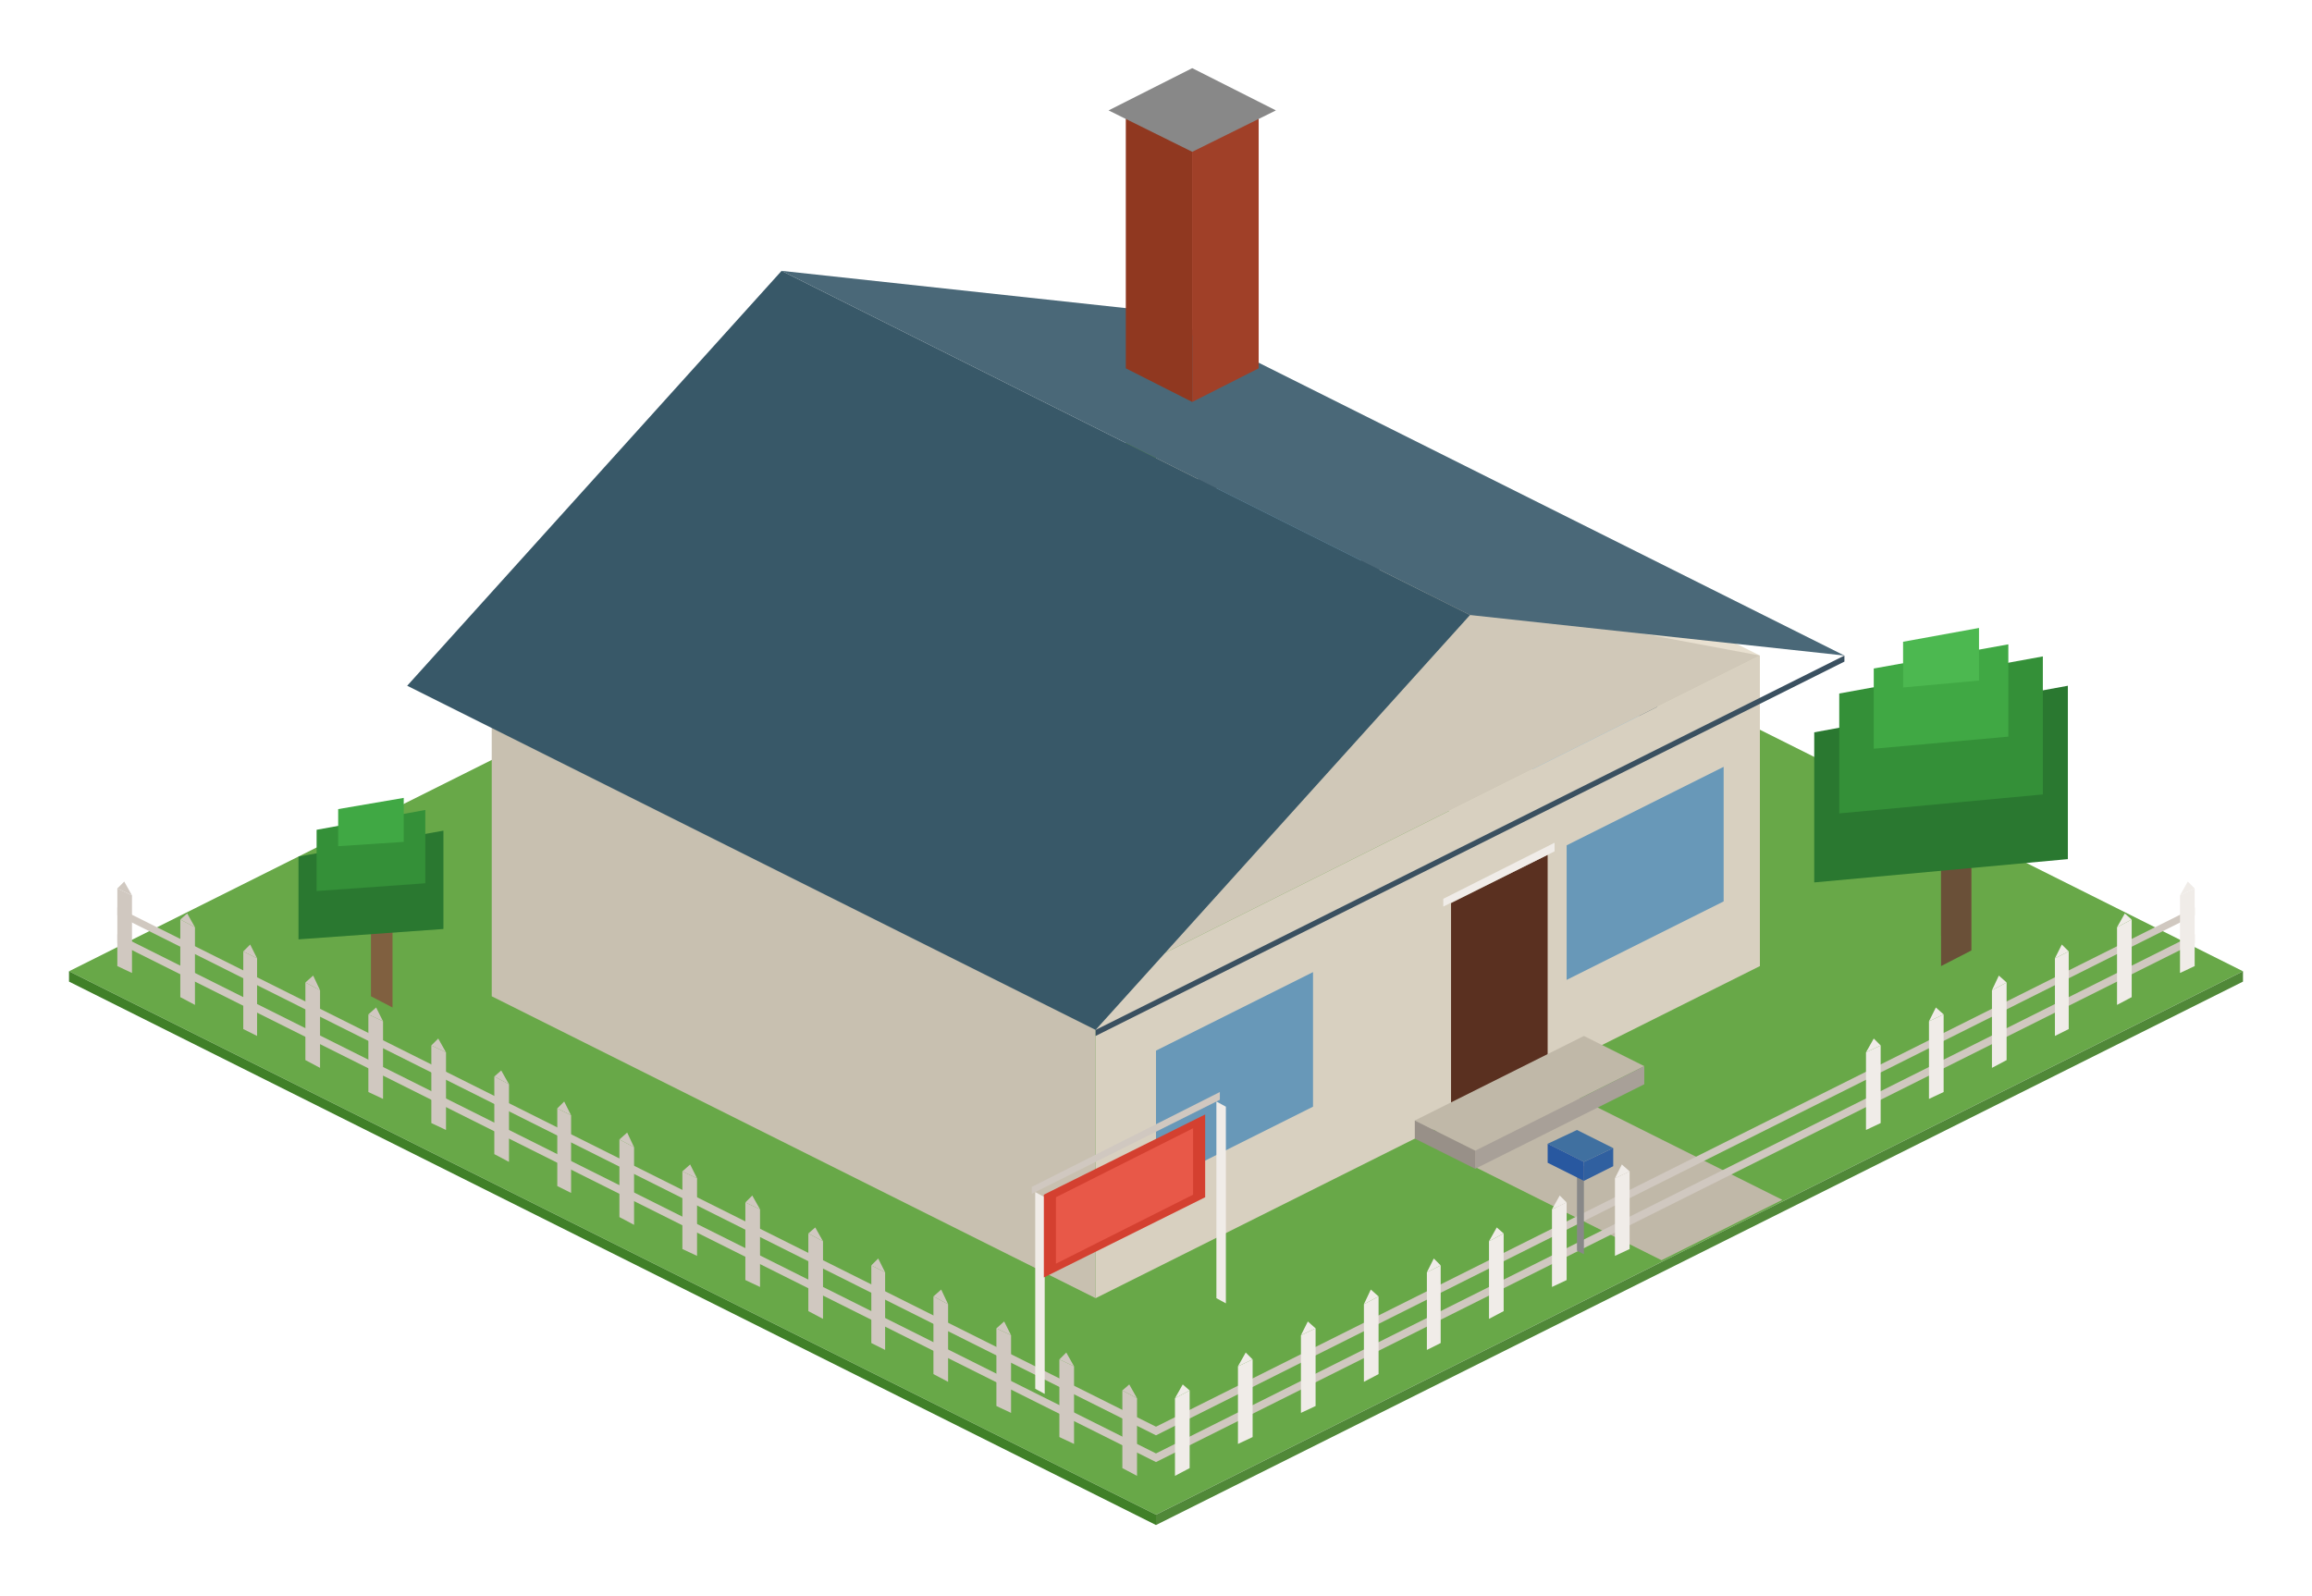
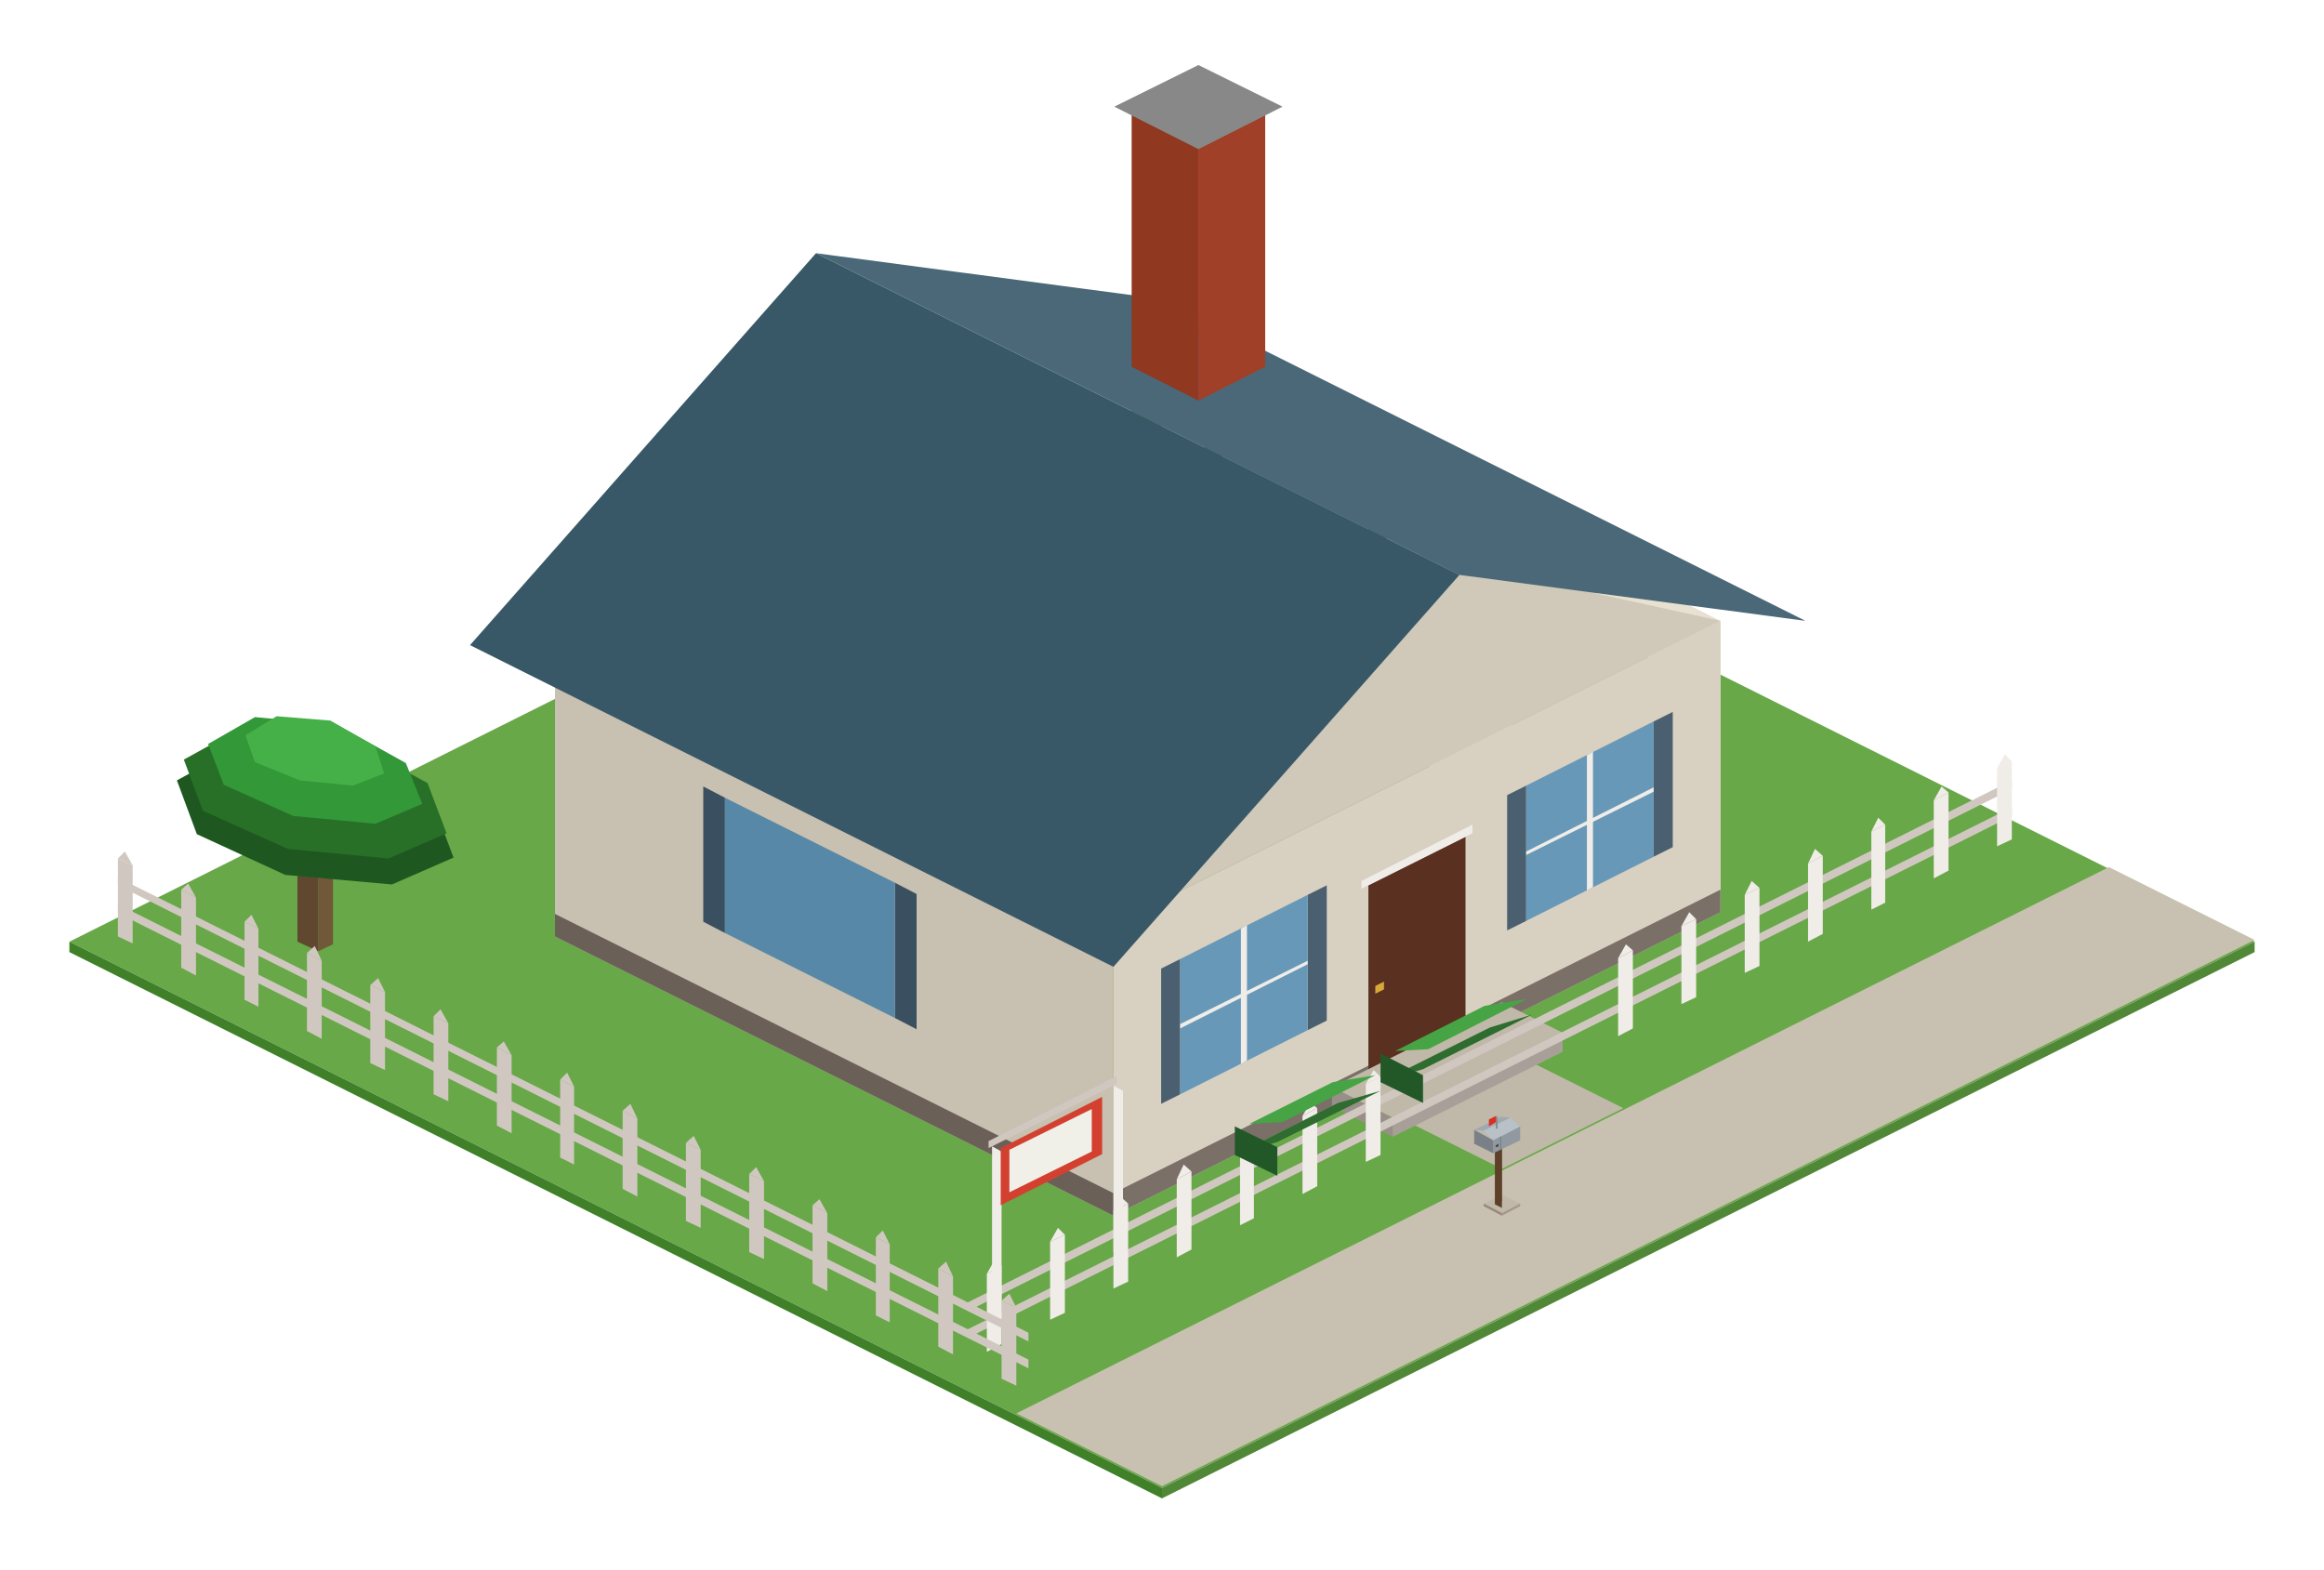
- <svg xmlns="http://www.w3.org/2000/svg" viewBox="-134 -56 268 185" width="268" height="185">
+ <svg xmlns="http://www.w3.org/2000/svg" viewBox="-134 -52 268 181" width="268" height="181">
  <polygon points="0.0,-6.4 126.0,56.6 0.0,119.6 -126.0,56.6" fill="#68a848" />
  <polygon points="126.0,57.8 126.0,56.6 0.0,119.6 0.0,120.8" fill="#508838" />
  <polygon points="-126.0,57.8 -126.0,56.6 0.0,119.6 0.0,120.8" fill="#408028" />
-   <polygon points="44.6,69.1 72.6,83.1 58.6,90.1 30.6,76.1" fill="#c0b8a8" />
-   <polygon points="91.0,52.5 91.0,28.5 94.5,30.2 94.5,54.2" fill="#806040" />
-   <polygon points="94.5,54.2 94.5,30.2 91.0,32.0 91.0,56.0" fill="#6a5038" />
-   <polygon points="76.3,28.9 105.7,23.5 105.7,43.6 76.3,46.3" fill="#2a7830" />
-   <polygon points="79.2,24.4 102.8,20.1 102.8,36.1 79.2,38.3" fill="#349038" />
-   <polygon points="83.2,21.5 98.8,18.7 98.8,29.4 83.2,30.8" fill="#40a844" />
-   <polygon points="86.6,18.4 95.4,16.8 95.4,22.9 86.6,23.7" fill="#4cb850" />
-   <polygon points="0.0,21.0 0.0,-15.0 70.0,20.0 70.0,56.0" fill="#e8e0d0" />
+   <polygon points="109.2,48.0 126.0,56.4 0.0,119.4 -16.8,111.0" fill="#c8c0b0" />
+   <polygon points="36.4,67.4 53.2,75.8 39.2,82.8 22.4,74.4" fill="#c0b8a8" />
+   <polygon points="-98.0,36.4 -95.6,37.5 -97.3,38.4 -99.7,37.2" fill="#705838" />
+   <polygon points="-95.6,56.9 -95.6,37.5 -97.3,38.4 -97.3,57.7" fill="#705838" />
+   <polygon points="-99.7,56.6 -99.7,37.2 -97.3,38.4 -97.3,57.7" fill="#604830" />
+   <polygon points="-88.8,50.0 -101.1,48.9 -111.3,44.2 -113.6,38.0 -106.5,34.1 -94.3,35.2 -84.0,40.8 -81.7,46.9" fill="#1e5820" />
+   <polygon points="-89.2,47.0 -100.8,45.9 -110.6,41.5 -112.8,35.6 -106.1,31.9 -94.5,33.0 -84.7,38.3 -82.5,44.1" fill="#287028" />
+   <polygon points="-90.7,43.0 -100.2,42.1 -108.2,38.5 -110.0,33.8 -104.6,30.7 -95.1,31.6 -87.2,36.0 -85.3,40.7" fill="#329838" />
+   <polygon points="-93.3,38.6 -99.4,38.0 -104.6,35.9 -105.7,32.8 -102.1,30.6 -95.9,31.1 -90.7,34.1 -89.7,37.2" fill="#46b048" />
+   <polygon points="0.0,21.0 0.0,-12.6 64.4,19.6 64.4,53.2" fill="#e8e0d0" />
  <polygon points="7.0,14.9 7.0,-0.7 23.8,7.7 23.8,23.3" fill="#88b8d8" />
  <polygon points="4.9,13.8 4.9,-1.8 7.0,-0.7 7.0,14.9" fill="#4a6070" />
  <polygon points="23.8,23.3 23.8,7.7 25.9,8.7 25.9,24.3" fill="#4a6070" />
  <polygon points="39.2,31.0 39.2,15.4 56.0,23.8 56.0,39.4" fill="#88b8d8" />
  <polygon points="37.1,29.9 37.1,14.3 39.2,15.4 39.2,31.0" fill="#4a6070" />
  <polygon points="56.0,39.4 56.0,23.8 58.1,24.9 58.1,40.5" fill="#4a6070" />
-   <polygon points="70.0,56.0 70.0,20.0 -7.0,58.5 -7.0,94.5" fill="#d8d0c0" />
-   <polygon points="70.0,20.0 31.5,12.8 -7.0,58.5" fill="#d0c8b8" />
-   <polygon points="45.4,68.3 45.4,43.1 34.2,48.7 34.2,73.9" fill="#5a3020" />
-   <polygon points="46.2,42.7 46.2,41.7 33.3,48.2 33.3,49.1" fill="#f0ece8" />
-   <polygon points="65.8,48.5 65.8,32.9 47.6,42.0 47.6,57.6" fill="#6898b8" />
-   <polygon points="18.2,72.3 18.2,56.7 0.0,65.8 0.0,81.4" fill="#6898b8" />
-   <polygon points="-77.0,59.5 -77.0,23.5 -7.0,58.5 -7.0,94.5" fill="#c8c0b0" />
-   <polygon points="49.6,64.1 56.6,67.6 37.0,77.4 30.0,73.9" fill="#c0b8a8" />
-   <polygon points="56.6,69.7 56.6,67.6 37.0,77.4 37.0,79.5" fill="#a8a098" />
-   <polygon points="30.0,76.0 30.0,73.9 37.0,77.4 37.0,79.5" fill="#989088" />
-   <polygon points="0.0,-19.9 -43.4,-24.6 36.4,15.3 79.8,20.0" fill="#4a6878" />
-   <polygon points="-43.4,-24.6 -86.8,23.5 -7.0,63.4 36.4,15.3" fill="#385868" />
-   <polygon points="79.8,20.0 79.8,20.7 -7.0,64.1 -7.0,63.4" fill="#3a5060" />
-   <polygon points="4.2,-17.1 4.2,-47.1 11.9,-43.2 11.9,-13.3" fill="#b84830" />
-   <polygon points="11.9,-13.3 11.9,-43.2 4.2,-39.4 4.2,-9.4" fill="#a04028" />
-   <polygon points="-3.5,-13.3 -3.5,-43.2 4.2,-39.4 4.2,-9.4" fill="#903820" />
-   <polygon points="4.2,-47.1 11.9,-43.2 4.2,-39.4 -3.5,-43.2" fill="#c85838" />
-   <polygon points="4.2,-48.1 13.9,-43.2 4.2,-38.4 -5.5,-43.2" fill="#888" />
-   <polygon points="120.4,53.3 120.4,52.3 0.0,112.5 0.0,113.5" fill="#d0c8c0" />
-   <polygon points="120.4,50.1 120.4,49.2 0.0,109.4 0.0,110.4" fill="#d0c8c0" />
-   <polygon points="120.4,56.0 120.4,47.0 118.7,47.8 118.7,56.8" fill="#f0ece8" />
-   <polygon points="120.4,47.0 119.6,46.2 118.7,47.8" fill="#f0ece8" />
-   <polygon points="113.1,59.6 113.1,50.6 111.4,51.5 111.4,60.5" fill="#f0ece8" />
-   <polygon points="113.1,50.6 112.3,49.9 111.4,51.5" fill="#f0ece8" />
-   <polygon points="105.8,63.3 105.8,54.3 104.2,55.1 104.2,64.1" fill="#f0ece8" />
-   <polygon points="105.8,54.3 105.0,53.5 104.2,55.1" fill="#f0ece8" />
-   <polygon points="98.6,66.9 98.6,57.9 96.9,58.8 96.9,67.8" fill="#f0ece8" />
-   <polygon points="98.6,57.9 97.7,57.1 96.9,58.8" fill="#f0ece8" />
-   <polygon points="91.3,70.6 91.3,61.6 89.6,62.4 89.6,71.4" fill="#f0ece8" />
-   <polygon points="91.3,61.6 90.4,60.8 89.6,62.4" fill="#f0ece8" />
-   <polygon points="84.0,74.2 84.0,65.2 82.3,66.0 82.3,75.0" fill="#f0ece8" />
-   <polygon points="84.0,65.2 83.2,64.4 82.3,66.0" fill="#f0ece8" />
-   <polygon points="54.9,88.8 54.9,79.8 53.2,80.6 53.2,89.6" fill="#f0ece8" />
-   <polygon points="54.9,79.8 54.0,79.0 53.2,80.6" fill="#f0ece8" />
-   <polygon points="47.6,92.4 47.6,83.4 45.9,84.2 45.9,93.2" fill="#f0ece8" />
-   <polygon points="47.6,83.4 46.8,82.6 45.9,84.2" fill="#f0ece8" />
-   <polygon points="40.3,96.0 40.3,87.0 38.6,87.9 38.6,96.9" fill="#f0ece8" />
-   <polygon points="40.3,87.0 39.5,86.3 38.6,87.9" fill="#f0ece8" />
-   <polygon points="33.0,99.7 33.0,90.7 31.4,91.5 31.4,100.5" fill="#f0ece8" />
-   <polygon points="33.0,90.7 32.2,89.9 31.4,91.5" fill="#f0ece8" />
-   <polygon points="25.8,103.3 25.8,94.3 24.1,95.2 24.1,104.2" fill="#f0ece8" />
-   <polygon points="25.8,94.3 24.9,93.5 24.1,95.2" fill="#f0ece8" />
-   <polygon points="18.5,107.0 18.5,98.0 16.8,98.8 16.8,107.8" fill="#f0ece8" />
-   <polygon points="18.5,98.0 17.6,97.2 16.8,98.8" fill="#f0ece8" />
-   <polygon points="11.2,110.6 11.2,101.6 9.5,102.4 9.5,111.4" fill="#f0ece8" />
-   <polygon points="11.2,101.6 10.4,100.8 9.5,102.4" fill="#f0ece8" />
-   <polygon points="3.9,114.2 3.9,105.2 2.2,106.1 2.2,115.1" fill="#f0ece8" />
-   <polygon points="3.9,105.2 3.1,104.5 2.2,106.1" fill="#f0ece8" />
-   <polygon points="-120.4,53.3 -120.4,52.3 0.0,112.5 0.0,113.5" fill="#d0c8c0" />
-   <polygon points="-120.4,50.1 -120.4,49.2 0.0,109.4 0.0,110.4" fill="#d0c8c0" />
+   <polygon points="64.4,53.2 64.4,19.6 -5.6,54.6 -5.6,88.2" fill="#d8d0c0" />
+   <polygon points="64.4,53.2 64.4,50.6 -5.6,85.6 -5.6,88.2" fill="#7a7068" />
+   <polygon points="64.4,19.6 29.4,11.9 -5.6,54.6" fill="#d0c8b8" />
+   <polygon points="35.0,67.9 35.0,44.5 23.8,50.1 23.8,73.5" fill="#5a3020" />
+   <polygon points="25.6,62.1 25.6,61.2 24.6,61.7 24.6,62.6" fill="#d8a838" />
+   <polygon points="35.8,44.1 35.8,43.1 23.0,49.6 23.0,50.5" fill="#f0ece8" />
+   <polygon points="58.9,45.7 58.9,30.1 56.7,31.2 56.7,46.8" fill="#4a6070" />
+   <polygon points="42.0,54.2 42.0,38.6 39.8,39.7 39.8,55.3" fill="#4a6070" />
+   <polygon points="56.7,46.8 56.7,31.2 42.0,38.6 42.0,54.2" fill="#6898b8" />
+   <polygon points="49.7,50.3 49.7,34.7 49.0,35.1 49.0,50.7" fill="#f0ece8" />
+   <polygon points="56.7,39.3 56.7,38.8 42.0,46.2 42.0,46.6" fill="#f0ece8" />
+   <polygon points="19.0,65.7 19.0,50.1 16.8,51.2 16.8,66.8" fill="#4a6070" />
+   <polygon points="2.1,74.2 2.1,58.6 -0.1,59.7 -0.1,75.3" fill="#4a6070" />
+   <polygon points="16.8,66.8 16.8,51.2 2.1,58.6 2.1,74.2" fill="#6898b8" />
+   <polygon points="9.8,70.3 9.8,54.7 9.1,55.1 9.1,70.7" fill="#f0ece8" />
+   <polygon points="16.8,59.2 16.8,58.8 2.1,66.1 2.1,66.6" fill="#f0ece8" />
+   <polygon points="-70.0,56.0 -70.0,22.4 -5.6,54.6 -5.6,88.2" fill="#c8c0b0" />
+   <polygon points="-70.0,56.0 -70.0,53.4 -5.6,85.6 -5.6,88.2" fill="#6a6058" />
+   <polygon points="-52.9,54.3 -52.9,38.7 -50.4,40.0 -50.4,55.6" fill="#3a5060" />
+   <polygon points="-30.8,65.4 -30.8,49.8 -28.3,51.1 -28.3,66.7" fill="#3a5060" />
+   <polygon points="-50.4,55.6 -50.4,40.0 -30.8,49.8 -30.8,65.4" fill="#5888a8" />
+   <polygon points="39.2,63.6 46.2,67.1 26.6,76.9 19.6,73.4" fill="#c0b8a8" />
+   <polygon points="46.2,69.3 46.2,67.1 26.6,76.9 26.6,79.1" fill="#a8a098" />
+   <polygon points="19.6,75.6 19.6,73.4 26.6,76.9 26.6,79.1" fill="#989088" />
+   <polygon points="0.0,-17.5 -39.9,-22.8 34.3,14.3 74.2,19.6" fill="#4a6878" />
+   <polygon points="-39.9,-22.8 -79.8,22.4 -5.6,59.5 34.3,14.3" fill="#385868" />
+   <polygon points="4.2,-13.5 4.2,-43.5 11.9,-39.7 11.9,-9.7" fill="#b84830" />
+   <polygon points="11.9,-9.7 11.9,-39.7 4.2,-35.8 4.2,-5.8" fill="#a04028" />
+   <polygon points="-3.5,-9.7 -3.5,-39.7 4.2,-35.8 4.2,-5.8" fill="#903820" />
+   <polygon points="4.2,-43.5 11.9,-39.7 4.2,-35.8 -3.5,-39.7" fill="#c85838" />
+   <polygon points="4.2,-44.5 13.9,-39.7 4.2,-34.8 -5.5,-39.7" fill="#888" />
+   <polygon points="98.0,42.1 98.0,41.1 -22.4,101.3 -22.4,102.3" fill="#d0c8c0" />
+   <polygon points="98.0,39.0 98.0,38.0 -22.4,98.2 -22.4,99.2" fill="#d0c8c0" />
+   <polygon points="98.0,44.8 98.0,35.8 96.3,36.6 96.3,45.6" fill="#f0ece8" />
+   <polygon points="98.0,35.8 97.2,35.0 96.3,36.6" fill="#f0ece8" />
+   <polygon points="90.7,48.4 90.7,39.4 89.0,40.3 89.0,49.3" fill="#f0ece8" />
+   <polygon points="90.7,39.4 89.9,38.7 89.0,40.3" fill="#f0ece8" />
+   <polygon points="83.4,52.1 83.4,43.1 81.8,43.9 81.8,52.9" fill="#f0ece8" />
+   <polygon points="83.4,43.1 82.6,42.3 81.8,43.9" fill="#f0ece8" />
+   <polygon points="76.2,55.7 76.2,46.7 74.5,47.6 74.5,56.6" fill="#f0ece8" />
+   <polygon points="76.2,46.7 75.3,45.9 74.5,47.6" fill="#f0ece8" />
+   <polygon points="68.9,59.4 68.9,50.4 67.2,51.2 67.2,60.2" fill="#f0ece8" />
+   <polygon points="68.9,50.4 68.0,49.6 67.2,51.2" fill="#f0ece8" />
+   <polygon points="61.6,63.0 61.6,54.0 59.9,54.8 59.9,63.8" fill="#f0ece8" />
+   <polygon points="61.6,54.0 60.8,53.2 59.9,54.8" fill="#f0ece8" />
+   <polygon points="54.3,66.6 54.3,57.6 52.6,58.5 52.6,67.5" fill="#f0ece8" />
+   <polygon points="54.3,57.6 53.5,56.9 52.6,58.5" fill="#f0ece8" />
+   <polygon points="25.2,81.2 25.2,72.2 23.5,73.0 23.5,82.0" fill="#f0ece8" />
+   <polygon points="25.2,72.2 24.4,71.4 23.5,73.0" fill="#f0ece8" />
+   <polygon points="17.9,84.8 17.9,75.8 16.2,76.7 16.2,85.7" fill="#f0ece8" />
+   <polygon points="17.9,75.8 17.1,75.1 16.2,76.7" fill="#f0ece8" />
+   <polygon points="10.6,88.5 10.6,79.5 9.0,80.3 9.0,89.3" fill="#f0ece8" />
+   <polygon points="10.6,79.5 9.8,78.7 9.0,80.3" fill="#f0ece8" />
+   <polygon points="3.4,92.1 3.4,83.1 1.7,84.0 1.7,93.0" fill="#f0ece8" />
+   <polygon points="3.4,83.1 2.5,82.3 1.7,84.0" fill="#f0ece8" />
+   <polygon points="-3.9,95.8 -3.9,86.8 -5.6,87.6 -5.6,96.6" fill="#f0ece8" />
+   <polygon points="-3.9,86.8 -4.8,86.0 -5.6,87.6" fill="#f0ece8" />
+   <polygon points="-11.2,99.4 -11.2,90.4 -12.9,91.2 -12.9,100.2" fill="#f0ece8" />
+   <polygon points="-11.2,90.4 -12.0,89.6 -12.9,91.2" fill="#f0ece8" />
+   <polygon points="-18.5,103.0 -18.5,94.0 -20.2,94.9 -20.2,103.9" fill="#f0ece8" />
+   <polygon points="-18.5,94.0 -19.3,93.3 -20.2,94.9" fill="#f0ece8" />
+   <polygon points="-120.4,53.3 -120.4,52.3 -15.4,104.8 -15.4,105.8" fill="#d0c8c0" />
+   <polygon points="-120.4,50.1 -120.4,49.2 -15.4,101.7 -15.4,102.7" fill="#d0c8c0" />
  <polygon points="-120.4,56.0 -120.4,47.0 -118.7,47.8 -118.7,56.8" fill="#d0c8c0" />
  <polygon points="-120.4,47.0 -119.6,46.2 -118.7,47.8" fill="#d0c8c0" />
  <polygon points="-113.1,59.6 -113.1,50.6 -111.4,51.5 -111.4,60.5" fill="#d0c8c0" />
  <polygon points="-113.1,50.6 -112.3,49.9 -111.4,51.5" fill="#d0c8c0" />
  <polygon points="-105.8,63.3 -105.8,54.3 -104.2,55.1 -104.2,64.1" fill="#d0c8c0" />
  <polygon points="-105.8,54.3 -105.0,53.5 -104.2,55.1" fill="#d0c8c0" />
  <polygon points="-98.6,66.9 -98.6,57.9 -96.9,58.8 -96.9,67.8" fill="#d0c8c0" />
  <polygon points="-98.6,57.9 -97.7,57.1 -96.9,58.8" fill="#d0c8c0" />
  <polygon points="-91.3,70.6 -91.3,61.6 -89.6,62.4 -89.6,71.4" fill="#d0c8c0" />
  <polygon points="-91.3,61.6 -90.4,60.8 -89.6,62.4" fill="#d0c8c0" />
  <polygon points="-84.0,74.2 -84.0,65.2 -82.3,66.0 -82.3,75.0" fill="#d0c8c0" />
  <polygon points="-84.0,65.2 -83.2,64.4 -82.3,66.0" fill="#d0c8c0" />
  <polygon points="-76.7,77.8 -76.7,68.8 -75.0,69.7 -75.0,78.7" fill="#d0c8c0" />
  <polygon points="-76.7,68.8 -75.9,68.1 -75.0,69.7" fill="#d0c8c0" />
  <polygon points="-69.4,81.5 -69.4,72.5 -67.8,73.3 -67.8,82.3" fill="#d0c8c0" />
  <polygon points="-69.4,72.5 -68.6,71.7 -67.8,73.3" fill="#d0c8c0" />
  <polygon points="-62.2,85.1 -62.2,76.1 -60.5,77.0 -60.5,86.0" fill="#d0c8c0" />
  <polygon points="-62.2,76.1 -61.3,75.3 -60.5,77.0" fill="#d0c8c0" />
  <polygon points="-54.9,88.8 -54.9,79.8 -53.2,80.6 -53.2,89.6" fill="#d0c8c0" />
  <polygon points="-54.9,79.8 -54.0,79.0 -53.2,80.6" fill="#d0c8c0" />
  <polygon points="-47.6,92.4 -47.6,83.4 -45.9,84.2 -45.9,93.2" fill="#d0c8c0" />
  <polygon points="-47.6,83.4 -46.8,82.6 -45.9,84.2" fill="#d0c8c0" />
  <polygon points="-40.3,96.0 -40.3,87.0 -38.6,87.9 -38.6,96.9" fill="#d0c8c0" />
  <polygon points="-40.3,87.0 -39.5,86.3 -38.6,87.9" fill="#d0c8c0" />
  <polygon points="-33.0,99.7 -33.0,90.7 -31.4,91.5 -31.4,100.5" fill="#d0c8c0" />
  <polygon points="-33.0,90.7 -32.2,89.9 -31.4,91.5" fill="#d0c8c0" />
  <polygon points="-25.8,103.3 -25.8,94.3 -24.1,95.2 -24.1,104.2" fill="#d0c8c0" />
  <polygon points="-25.8,94.3 -24.9,93.5 -24.1,95.2" fill="#d0c8c0" />
  <polygon points="-18.5,107.0 -18.5,98.0 -16.8,98.8 -16.8,107.8" fill="#d0c8c0" />
  <polygon points="-18.5,98.0 -17.6,97.2 -16.8,98.8" fill="#d0c8c0" />
-   <polygon points="-11.2,110.6 -11.2,101.6 -9.5,102.4 -9.5,111.4" fill="#d0c8c0" />
-   <polygon points="-11.2,101.6 -10.4,100.8 -9.5,102.4" fill="#d0c8c0" />
-   <polygon points="-3.9,114.2 -3.9,105.2 -2.2,106.1 -2.2,115.1" fill="#d0c8c0" />
-   <polygon points="-3.9,105.2 -3.1,104.5 -2.2,106.1" fill="#d0c8c0" />
-   <polygon points="7.0,94.5 7.0,71.7 8.1,72.3 8.1,95.1" fill="#f0ece8" />
-   <polygon points="-14.0,105.0 -14.0,82.2 -12.9,82.8 -12.9,105.6" fill="#f0ece8" />
-   <polygon points="7.4,71.5 7.4,70.6 -14.4,81.6 -14.4,82.4" fill="#d0c8c0" />
-   <polygon points="5.7,82.8 5.7,73.2 -13.0,82.5 -13.0,92.1" fill="#d44030" />
-   <polygon points="4.3,82.5 4.3,74.8 -11.6,82.8 -11.6,90.5" fill="#e85848" />
-   <polygon points="-91.0,59.5 -91.0,43.9 -88.5,45.2 -88.5,60.8" fill="#806040" />
-   <polygon points="-99.4,43.3 -82.6,40.3 -82.6,51.7 -99.4,52.9" fill="#2a7830" />
-   <polygon points="-97.3,40.2 -84.7,37.9 -84.7,46.4 -97.3,47.3" fill="#349038" />
-   <polygon points="-94.8,37.8 -87.2,36.5 -87.2,41.6 -94.8,42.1" fill="#40a844" />
-   <polygon points="48.8,89.0 48.8,78.8 49.6,79.2 49.6,89.4" fill="#888" />
-   <polygon points="48.8,75.0 53.0,77.1 49.6,78.7 45.4,76.6" fill="#4070a0" />
-   <polygon points="53.0,79.2 53.0,77.1 49.6,78.7 49.6,80.9" fill="#3060a0" />
-   <polygon points="45.4,78.8 45.4,76.6 49.6,78.7 49.6,80.9" fill="#2858a0" />
+   <polygon points="37.8,66.5 42.7,65.0 30.1,71.3 25.2,72.8" fill="#2e6c30" />
+   <polygon points="25.2,72.8 25.2,69.5 30.1,72.0 30.1,75.2" fill="#225828" />
+   <polygon points="37.2,64.0 42.1,63.2 30.7,69.0 26.9,69.2" fill="#46a444" />
+   <polygon points="20.3,75.2 25.2,73.8 13.3,79.7 8.4,81.2" fill="#2e6c30" />
+   <polygon points="8.4,81.2 8.4,77.9 13.3,80.3 13.3,83.6" fill="#225828" />
+   <polygon points="19.7,72.8 24.6,72.0 13.9,77.4 10.1,77.6" fill="#46a444" />
+   <polygon points="-5.6,92.4 -5.6,73.2 -4.5,73.8 -4.5,93.0" fill="#f0ece8" />
+   <polygon points="-19.6,99.4 -19.6,80.2 -18.5,80.8 -18.5,100.0" fill="#f0ece8" />
+   <polygon points="-5.2,73.0 -5.2,72.1 -20.0,79.6 -20.0,80.4" fill="#d0c8c0" />
+   <polygon points="-6.9,81.1 -6.9,74.5 -18.6,80.4 -18.6,87.0" fill="#d44030" />
+   <polygon points="-8.1,80.8 -8.1,75.9 -17.6,80.6 -17.6,85.5" fill="#f0f0e8" />
+   <polygon points="39.2,85.8 41.3,86.8 39.2,87.9 37.1,86.8" fill="#c0b8a8" />
+   <polygon points="41.3,87.1 41.3,86.8 39.2,87.9 39.2,88.2" fill="#a89888" />
+   <polygon points="37.1,87.1 37.1,86.8 39.2,87.9 39.2,88.2" fill="#988878" />
+   <polygon points="39.2,86.5 39.2,79.0 38.4,79.4 38.4,86.9" fill="#705038" />
+   <polygon points="38.4,86.9 38.4,79.4 39.2,79.8 39.2,87.3" fill="#5e4028" />
+   <polygon points="39.2,79.0 38.4,79.4 39.2,79.8 40.0,79.4" fill="#806038" />
+   <polygon points="41.3,79.5 41.3,77.9 38.2,79.5 38.2,81.0" fill="#9098a0" />
+   <polygon points="39.1,80.6 39.1,79.1 39.0,79.1 39.0,80.7" fill="#707880" />
+   <polygon points="38.8,80.2 38.8,79.9 38.5,80.1 38.5,80.3" fill="#403830" />
+   <polygon points="36.0,79.9 36.0,78.3 38.2,79.5 38.2,81.0" fill="#7a8088" />
+   <polygon points="39.1,76.8 36.0,78.3 37.1,78.4 40.2,76.9" fill="#a0a8b0" />
+   <polygon points="40.2,76.9 37.1,78.4 38.2,79.5 41.3,77.9" fill="#b8c0c8" />
+   <polygon points="38.7,78.1 38.7,76.7 38.5,76.8 38.5,78.2" fill="#888" />
+   <polygon points="38.5,77.4 38.5,76.7 37.7,77.1 37.7,77.9" fill="#d83020" />
</svg>
